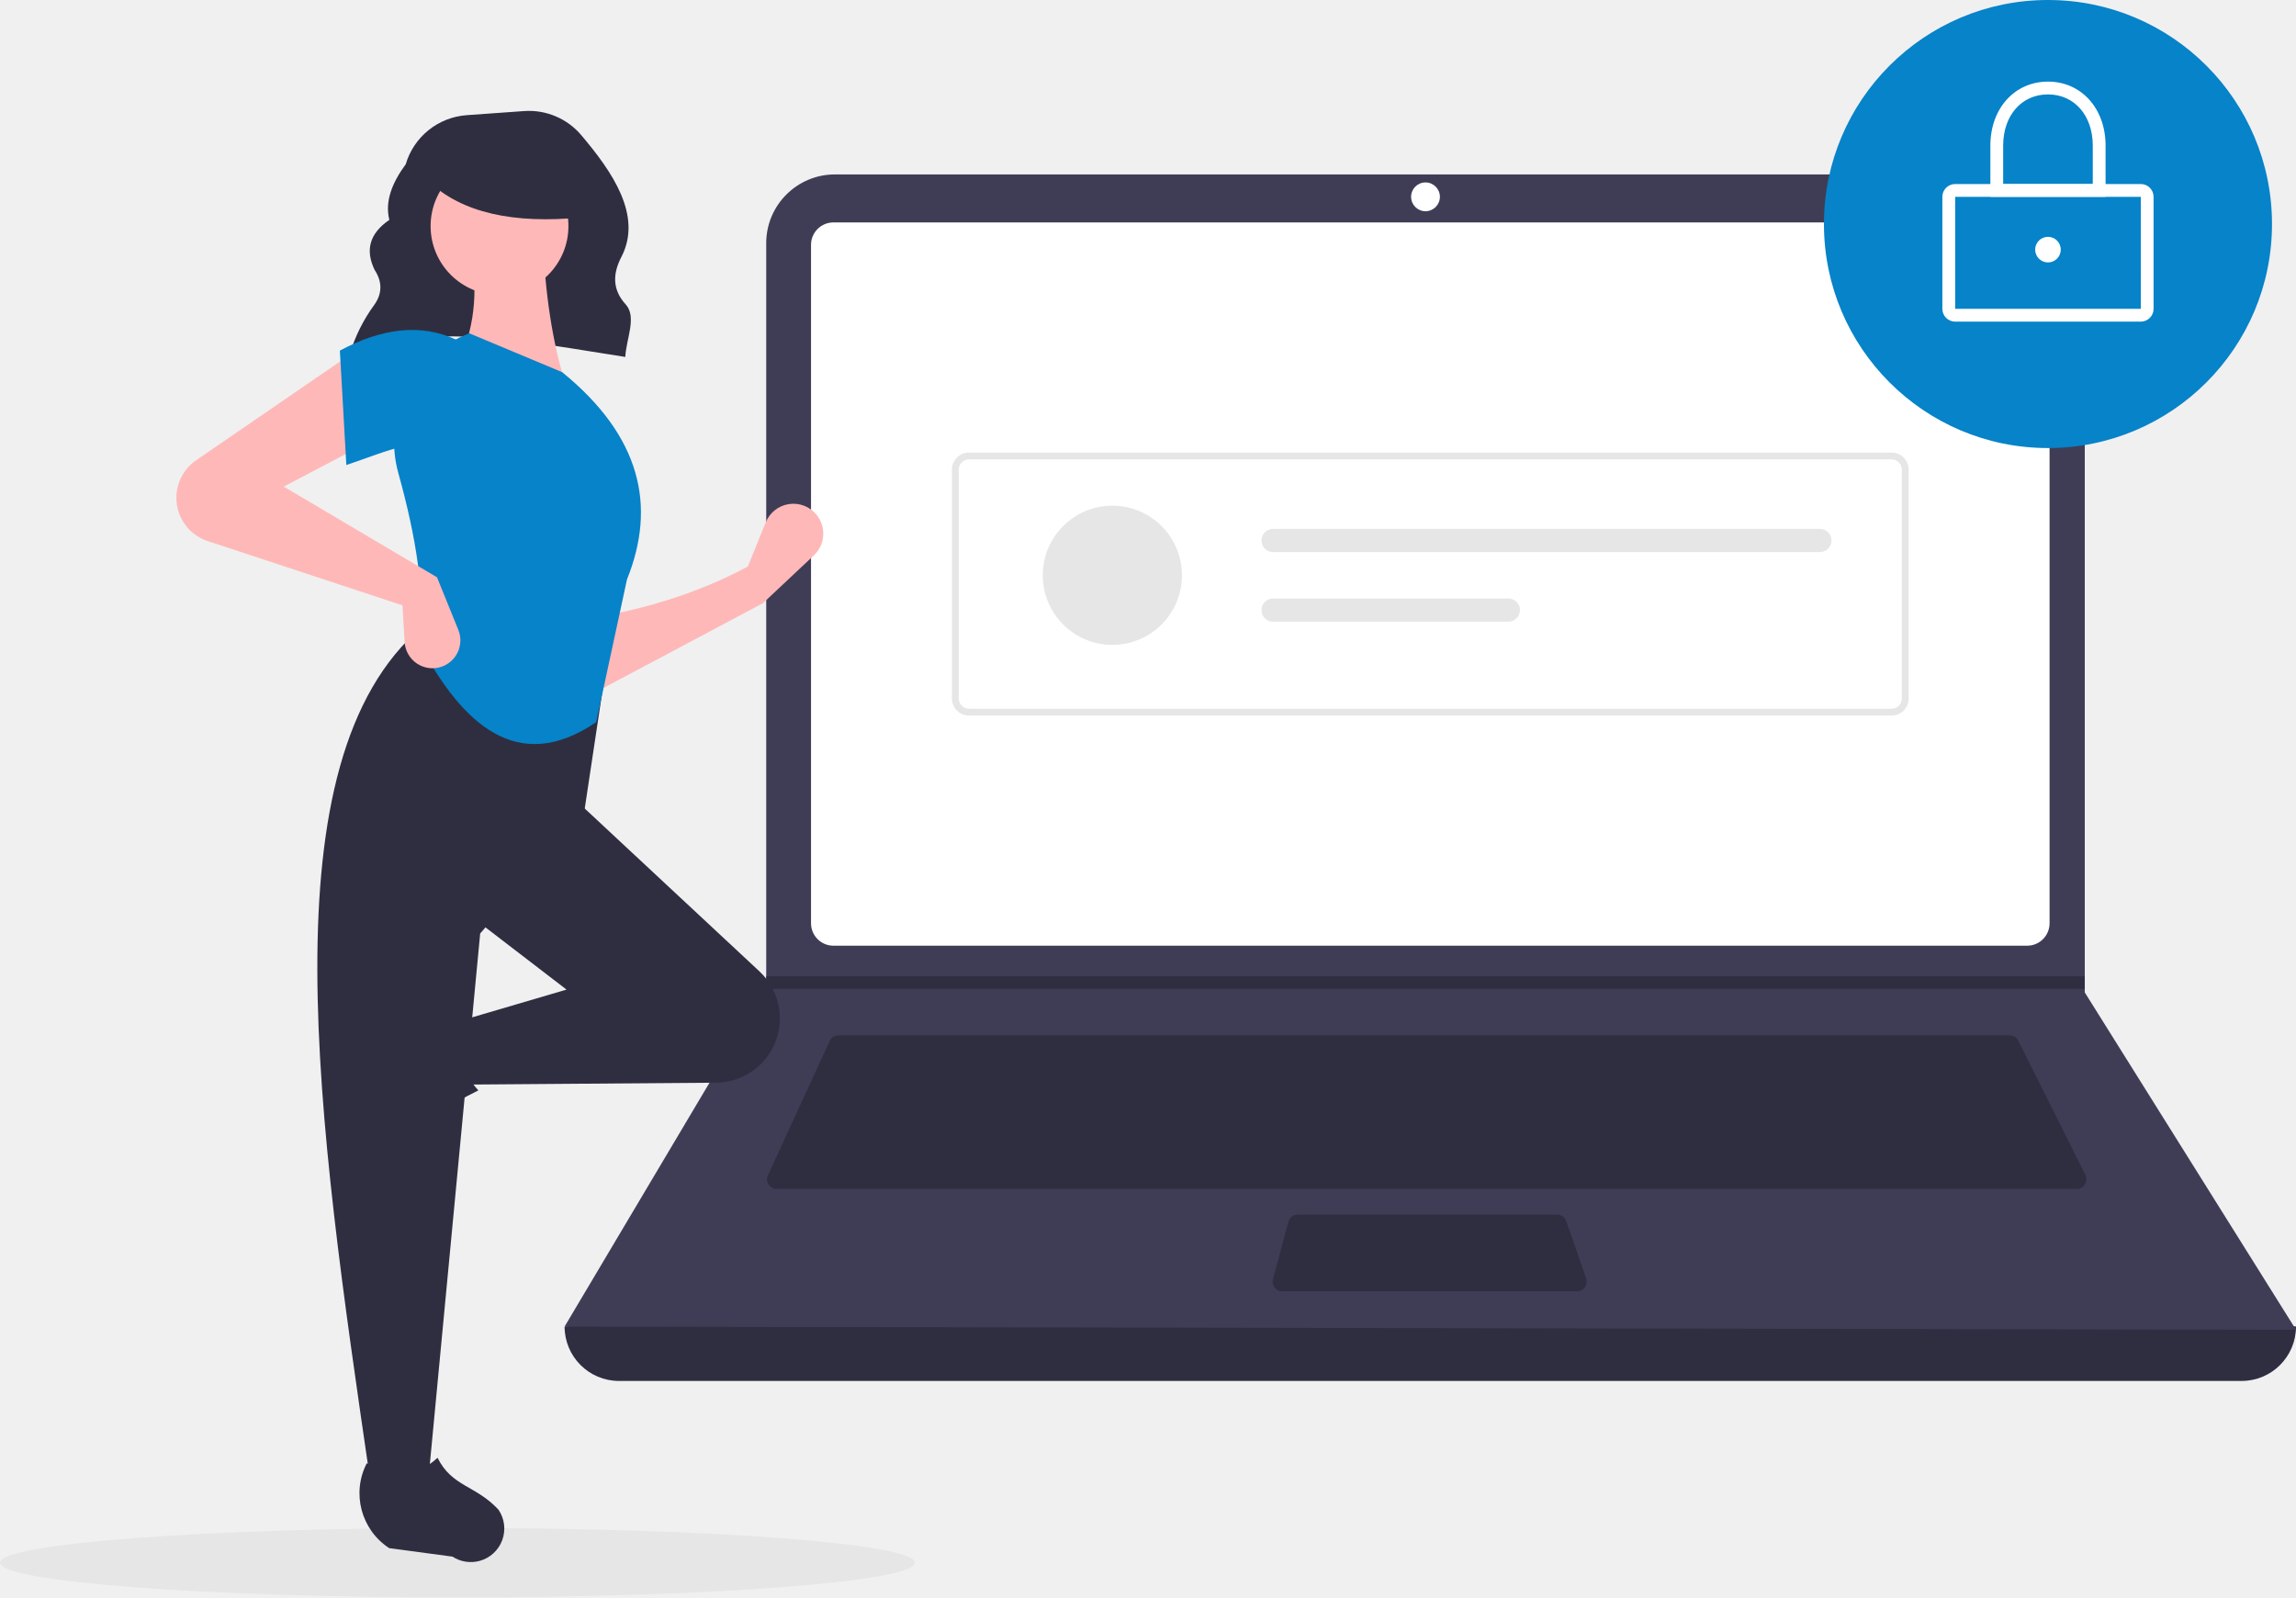
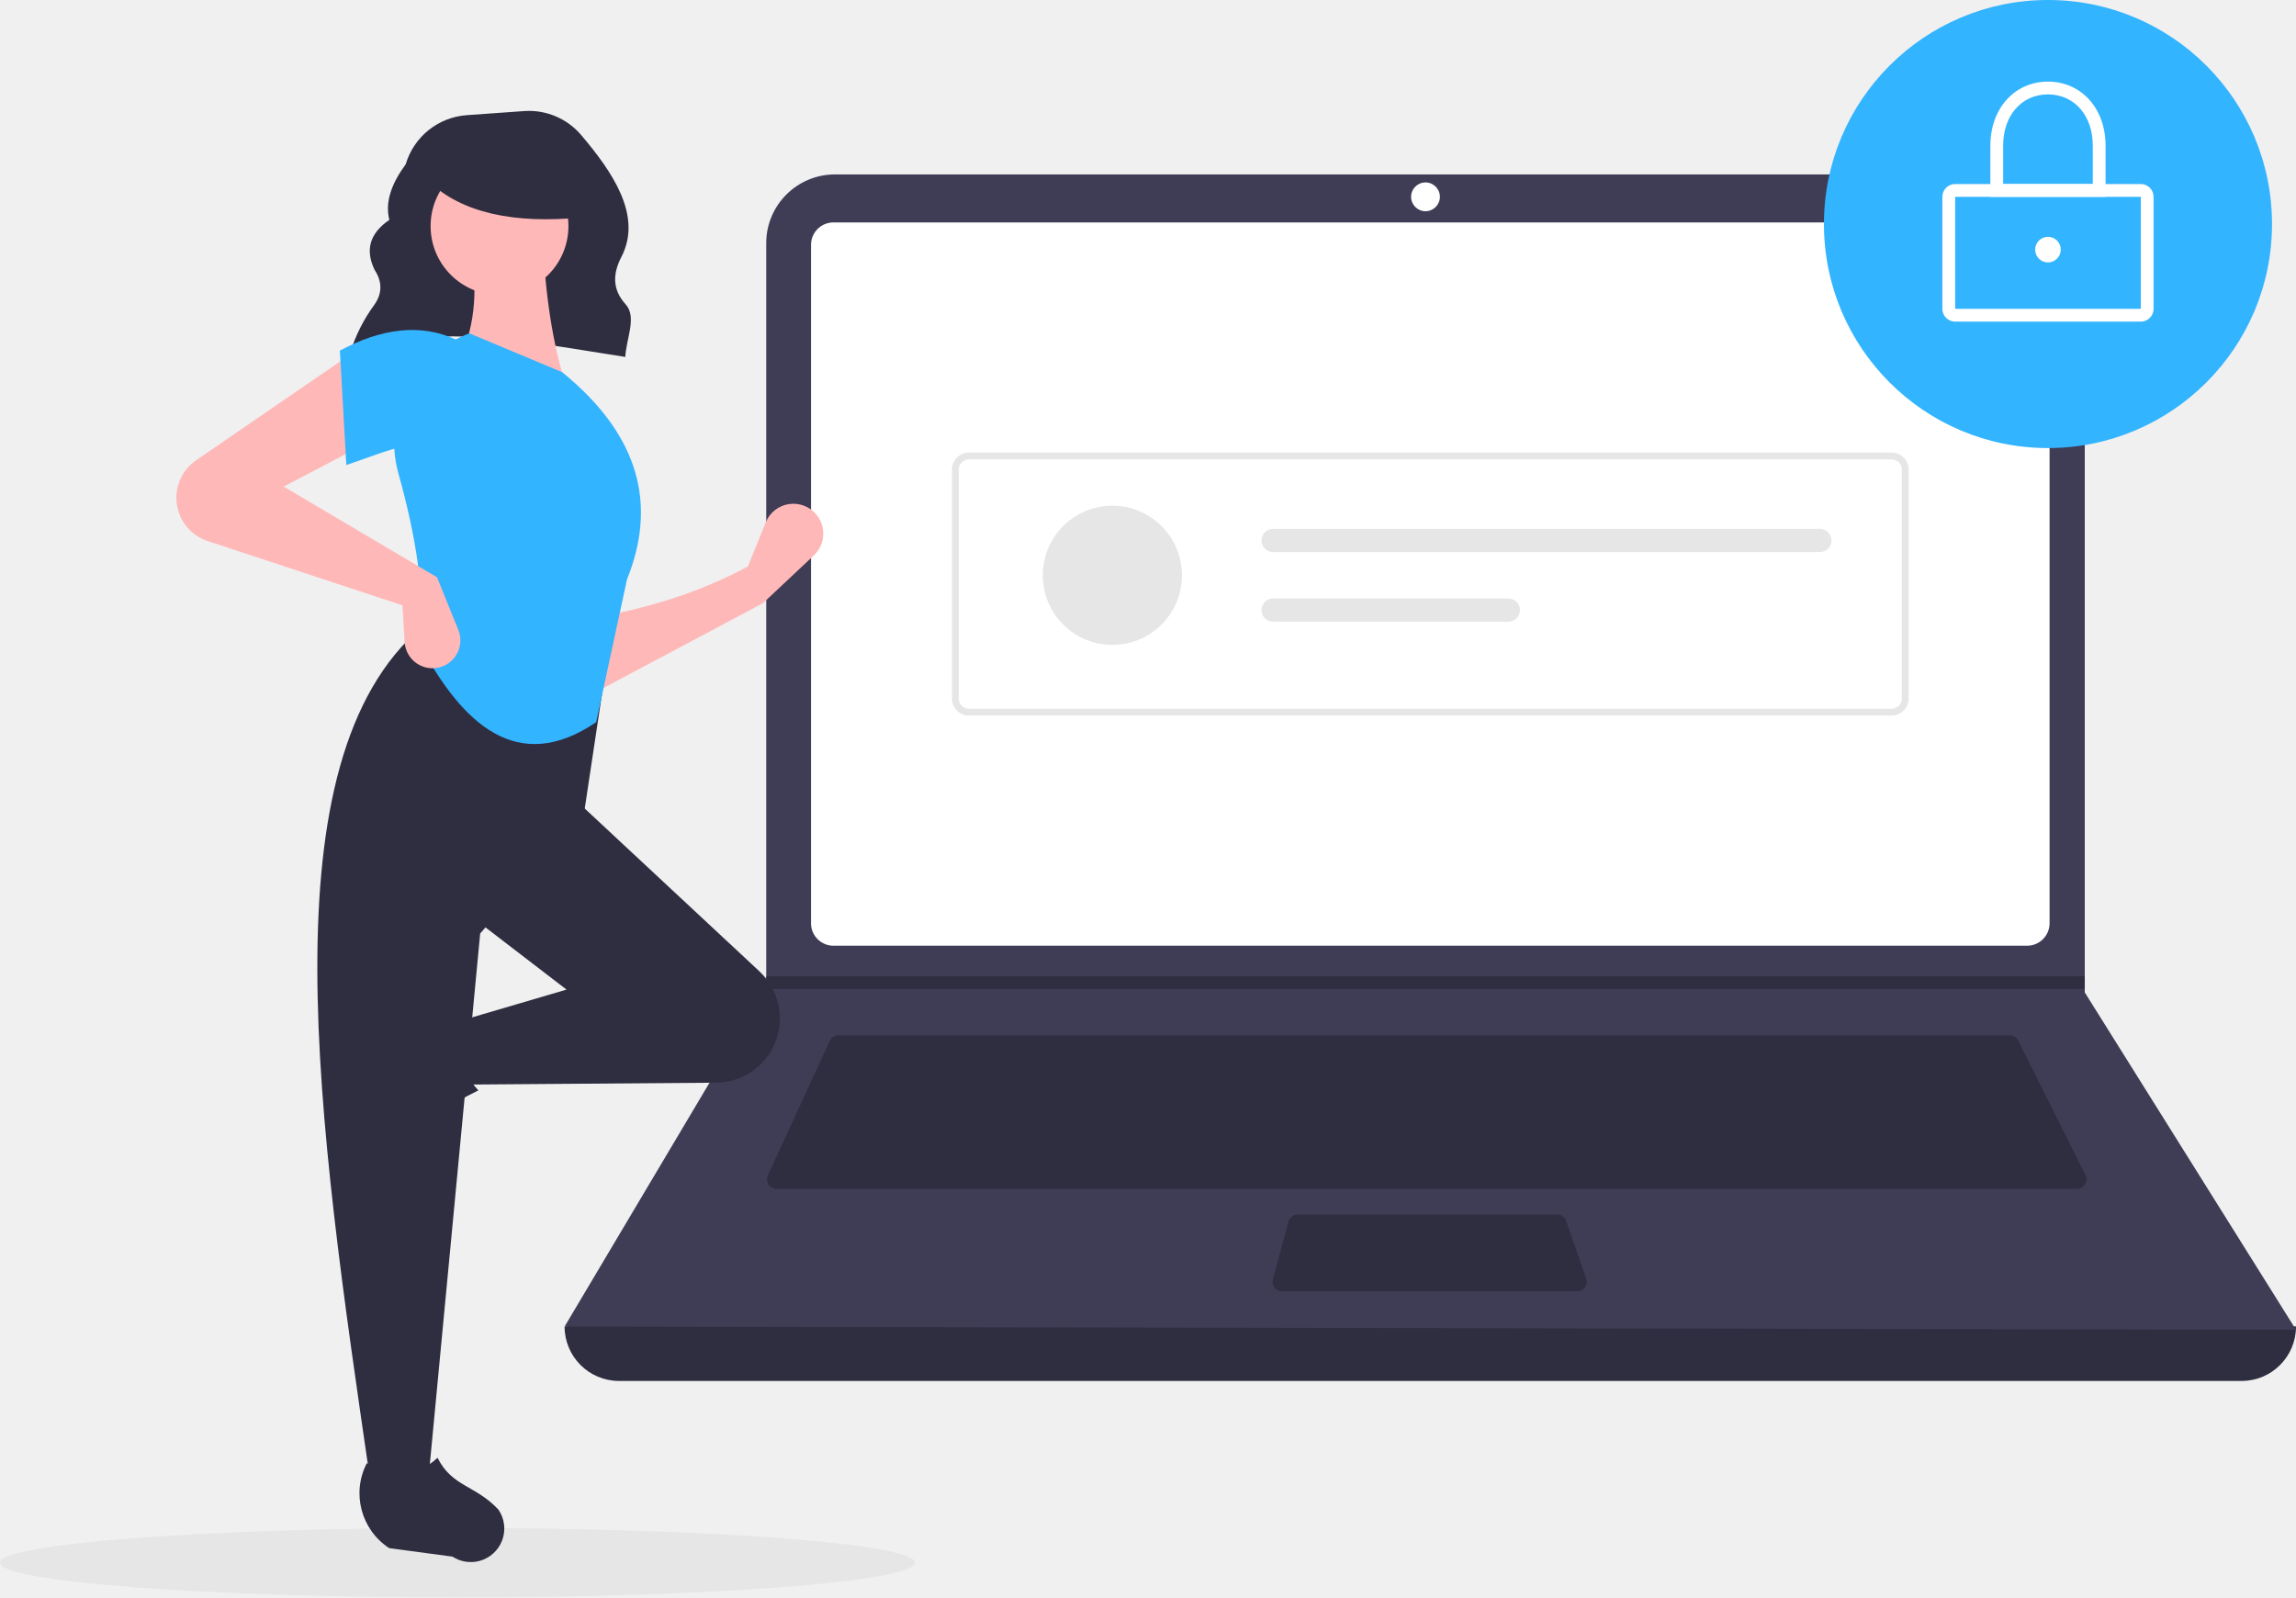
<svg xmlns="http://www.w3.org/2000/svg" data-name="Layer 1" width="793" height="551.732" viewBox="0 0 793 551.732">
  <ellipse cx="158" cy="539.732" rx="158" ry="12" fill="#e6e6e6" />
  <path d="M324.272,296.554c27.497-11.695,61.744-4.285,95.191.858.311-6.228,4.084-13.808.132-18.153-4.801-5.279-4.359-10.825-1.47-16.404,7.388-14.265-3.197-29.444-13.884-42.065a23.669,23.669,0,0,0-19.755-8.292l-19.797,1.414A23.709,23.709,0,0,0,343.635,230.859v0c-4.727,6.429-7.257,12.841-5.664,19.219-7.081,4.839-8.27,10.68-5.089,17.264,2.698,4.146,2.669,8.182-.123,12.106a55.891,55.891,0,0,0-8.31,16.506Z" transform="translate(-203.5 -174.1342)" fill="#2f2e41" />
  <path d="M977.709,651.097H417.291A18.791,18.791,0,0,1,398.5,632.306h0q304.727-35.415,598,0h0A18.791,18.791,0,0,1,977.709,651.097Z" transform="translate(-203.5 -174.1342)" fill="#2f2e41" />
  <path d="M996.5,633.412l-598-1.105,69.306-116.616.332-.553V258.131a23.752,23.752,0,0,1,23.754-23.754H899.792a23.752,23.752,0,0,1,23.754,23.754V516.906Z" transform="translate(-203.5 -174.1342)" fill="#3f3d56" />
  <path d="M491.35,250.957a7.746,7.746,0,0,0-7.738,7.738V493.031a7.747,7.747,0,0,0,7.738,7.738H903.65a7.747,7.747,0,0,0,7.738-7.738V258.694a7.747,7.747,0,0,0-7.738-7.738Z" transform="translate(-203.5 -174.1342)" fill="#fff" />
  <path d="M493.078,531.718a3.325,3.325,0,0,0-3.013,1.93l-21.355,46.425a3.316,3.316,0,0,0,3.012,4.702H920.814a3.316,3.316,0,0,0,2.965-4.799L900.567,533.551a3.299,3.299,0,0,0-2.965-1.833Z" transform="translate(-203.5 -174.1342)" fill="#2f2e41" />
  <circle cx="492.342" cy="67.98" r="4.974" fill="#fff" />
  <path d="M651.7,593.619a3.321,3.321,0,0,0-3.202,2.454l-5.357,19.896a3.316,3.316,0,0,0,3.202,4.179h101.874a3.315,3.315,0,0,0,3.133-4.401l-6.887-19.896a3.318,3.318,0,0,0-3.134-2.231Z" transform="translate(-203.5 -174.1342)" fill="#2f2e41" />
  <polygon points="720.046 337.135 720.046 341.556 264.306 341.556 264.649 341.004 264.649 337.135 720.046 337.135" fill="#2f2e41" />
-   <circle cx="707.335" cy="77.375" r="77.375" fill="#0683c9" />
+   <circle cx="707.335" cy="77.375" r="77.375" fill="#32b4ff" />
  <path d="M942.89,285.223H878.779a4.426,4.426,0,0,1-4.421-4.421V242.114a4.426,4.426,0,0,1,4.421-4.421H942.89a4.426,4.426,0,0,1,4.421,4.421v38.688A4.426,4.426,0,0,1,942.89,285.223Zm-64.111-43.109v38.688h64.114L942.89,242.114Z" transform="translate(-203.5 -174.1342)" fill="#fff" />
  <path d="M930.731,242.114h-39.793V224.428c0-12.81,8.368-22.107,19.896-22.107s19.896,9.297,19.896,22.107Zm-35.372-4.421h30.95V224.428c0-10.413-6.363-17.686-15.475-17.686s-15.475,7.273-15.475,17.686Z" transform="translate(-203.5 -174.1342)" fill="#fff" />
  <circle cx="707.335" cy="86.218" r="4.421" fill="#fff" />
  <path d="M856.82,421.284H538.18a5.908,5.908,0,0,1-5.901-5.901V336.342a5.908,5.908,0,0,1,5.901-5.901H856.82a5.908,5.908,0,0,1,5.901,5.901V415.383A5.908,5.908,0,0,1,856.82,421.284Zm-318.64-88.482a3.544,3.544,0,0,0-3.54,3.54V415.383a3.544,3.544,0,0,0,3.54,3.54H856.82a3.544,3.544,0,0,0,3.54-3.54V336.342a3.544,3.544,0,0,0-3.54-3.54Z" transform="translate(-203.5 -174.1342)" fill="#e6e6e6" />
  <circle cx="384.19" cy="198.695" r="24.036" fill="#e6e6e6" />
  <path d="M643.203,356.805a4.006,4.006,0,1,0,0,8.012H832.061a4.006,4.006,0,0,0,0-8.012Z" transform="translate(-203.5 -174.1342)" fill="#e6e6e6" />
  <path d="M643.203,380.842a4.006,4.006,0,1,0,0,8.012H724.469a4.006,4.006,0,1,0,0-8.012Z" transform="translate(-203.5 -174.1342)" fill="#e6e6e6" />
  <path d="M467.022,382.462,408.119,413.778l-.746-26.096c19.226-3.209,37.517-8.797,54.429-17.895l6.16-15.22a10.318,10.318,0,0,1,17.536-2.678l0,0a10.318,10.318,0,0,1-.908,14.069Z" transform="translate(-203.5 -174.1342)" fill="#ffb8b8" />
  <path d="M323.098,563.267v0a11.574,11.574,0,0,1,1.469-9.363l12.939-19.858a22.612,22.612,0,0,1,29.335-7.739h0c-5.438,9.256-4.68,17.377,1.878,24.434a117.631,117.631,0,0,0-27.936,19.045A11.574,11.574,0,0,1,323.098,563.267Z" transform="translate(-203.5 -174.1342)" fill="#2f2e41" />
  <path d="M469.705,537.303l0,0a22.203,22.203,0,0,1-18.871,10.779l-85.96.651-3.728-21.623,38.026-11.184-32.061-24.605L402.154,450.313l63.65,59.324A22.203,22.203,0,0,1,469.705,537.303Z" transform="translate(-203.5 -174.1342)" fill="#2f2e41" />
  <path d="M351.453,685.179H331.321c-18.075-123.898-36.474-248.142,17.895-294.515l64.122,10.439L405.136,455.532l-35.789,41.008Z" transform="translate(-203.5 -174.1342)" fill="#2f2e41" />
  <path d="M369.149,713.246h0a11.574,11.574,0,0,1-9.363-1.469l-21.859-2.938a22.612,22.612,0,0,1-7.741-29.335v0c9.257,5.437,17.377,4.679,24.434-1.879,4.986,10.067,13.201,9.453,21.047,17.935A11.574,11.574,0,0,1,369.149,713.246Z" transform="translate(-203.5 -174.1342)" fill="#2f2e41" />
  <path d="M399.172,307.902l-37.28-8.947c6.192-12.674,6.702-26.776,3.728-41.754l25.351-.746C391.764,275.08,394.167,292.481,399.172,307.902Z" transform="translate(-203.5 -174.1342)" fill="#ffb8b8" />
-   <path d="M409.418,423.552c-27.139,18.493-46.314.633-60.947-26.923,2.033-16.862-1.259-37.041-7.357-58.966a40.138,40.138,0,0,1,24.506-48.401h0l32.061,13.421c27.224,22.19,32.582,46.227,22.368,71.578Z" transform="translate(-203.5 -174.1342)" fill="#0683c9" />
+   <path d="M409.418,423.552c-27.139,18.493-46.314.633-60.947-26.923,2.033-16.862-1.259-37.041-7.357-58.966a40.138,40.138,0,0,1,24.506-48.401h0l32.061,13.421c27.224,22.19,32.582,46.227,22.368,71.578Z" transform="translate(-203.5 -174.1342)" fill="#32b4ff" />
  <path d="M331.321,326.542,301.497,342.2l52.938,31.316,7.366,18.17a9.637,9.637,0,0,1-5.789,12.731h0a9.637,9.637,0,0,1-12.762-8.544l-.745-12.663-67.284-22.204a15.733,15.733,0,0,1-9.873-9.611v0a15.733,15.733,0,0,1,5.903-18.303l54.105-37.118Z" transform="translate(-203.5 -174.1342)" fill="#ffb8b8" />
-   <path d="M361.146,329.524c-12.439-5.451-23.749.47-38.026,5.219l-2.237-39.517c14.176-7.556,27.692-9.593,40.263-3.728Z" transform="translate(-203.5 -174.1342)" fill="#0683c9" />
+   <path d="M361.146,329.524c-12.439-5.451-23.749.47-38.026,5.219l-2.237-39.517c14.176-7.556,27.692-9.593,40.263-3.728Z" transform="translate(-203.5 -174.1342)" fill="#32b4ff" />
  <circle cx="172.525" cy="78.093" r="23.802" fill="#ffb8b8" />
  <path d="M404.5,249.224c-23.566,2.308-41.523-1.546-53-12.52v-8.838h51Z" transform="translate(-203.5 -174.1342)" fill="#2f2e41" />
</svg>
